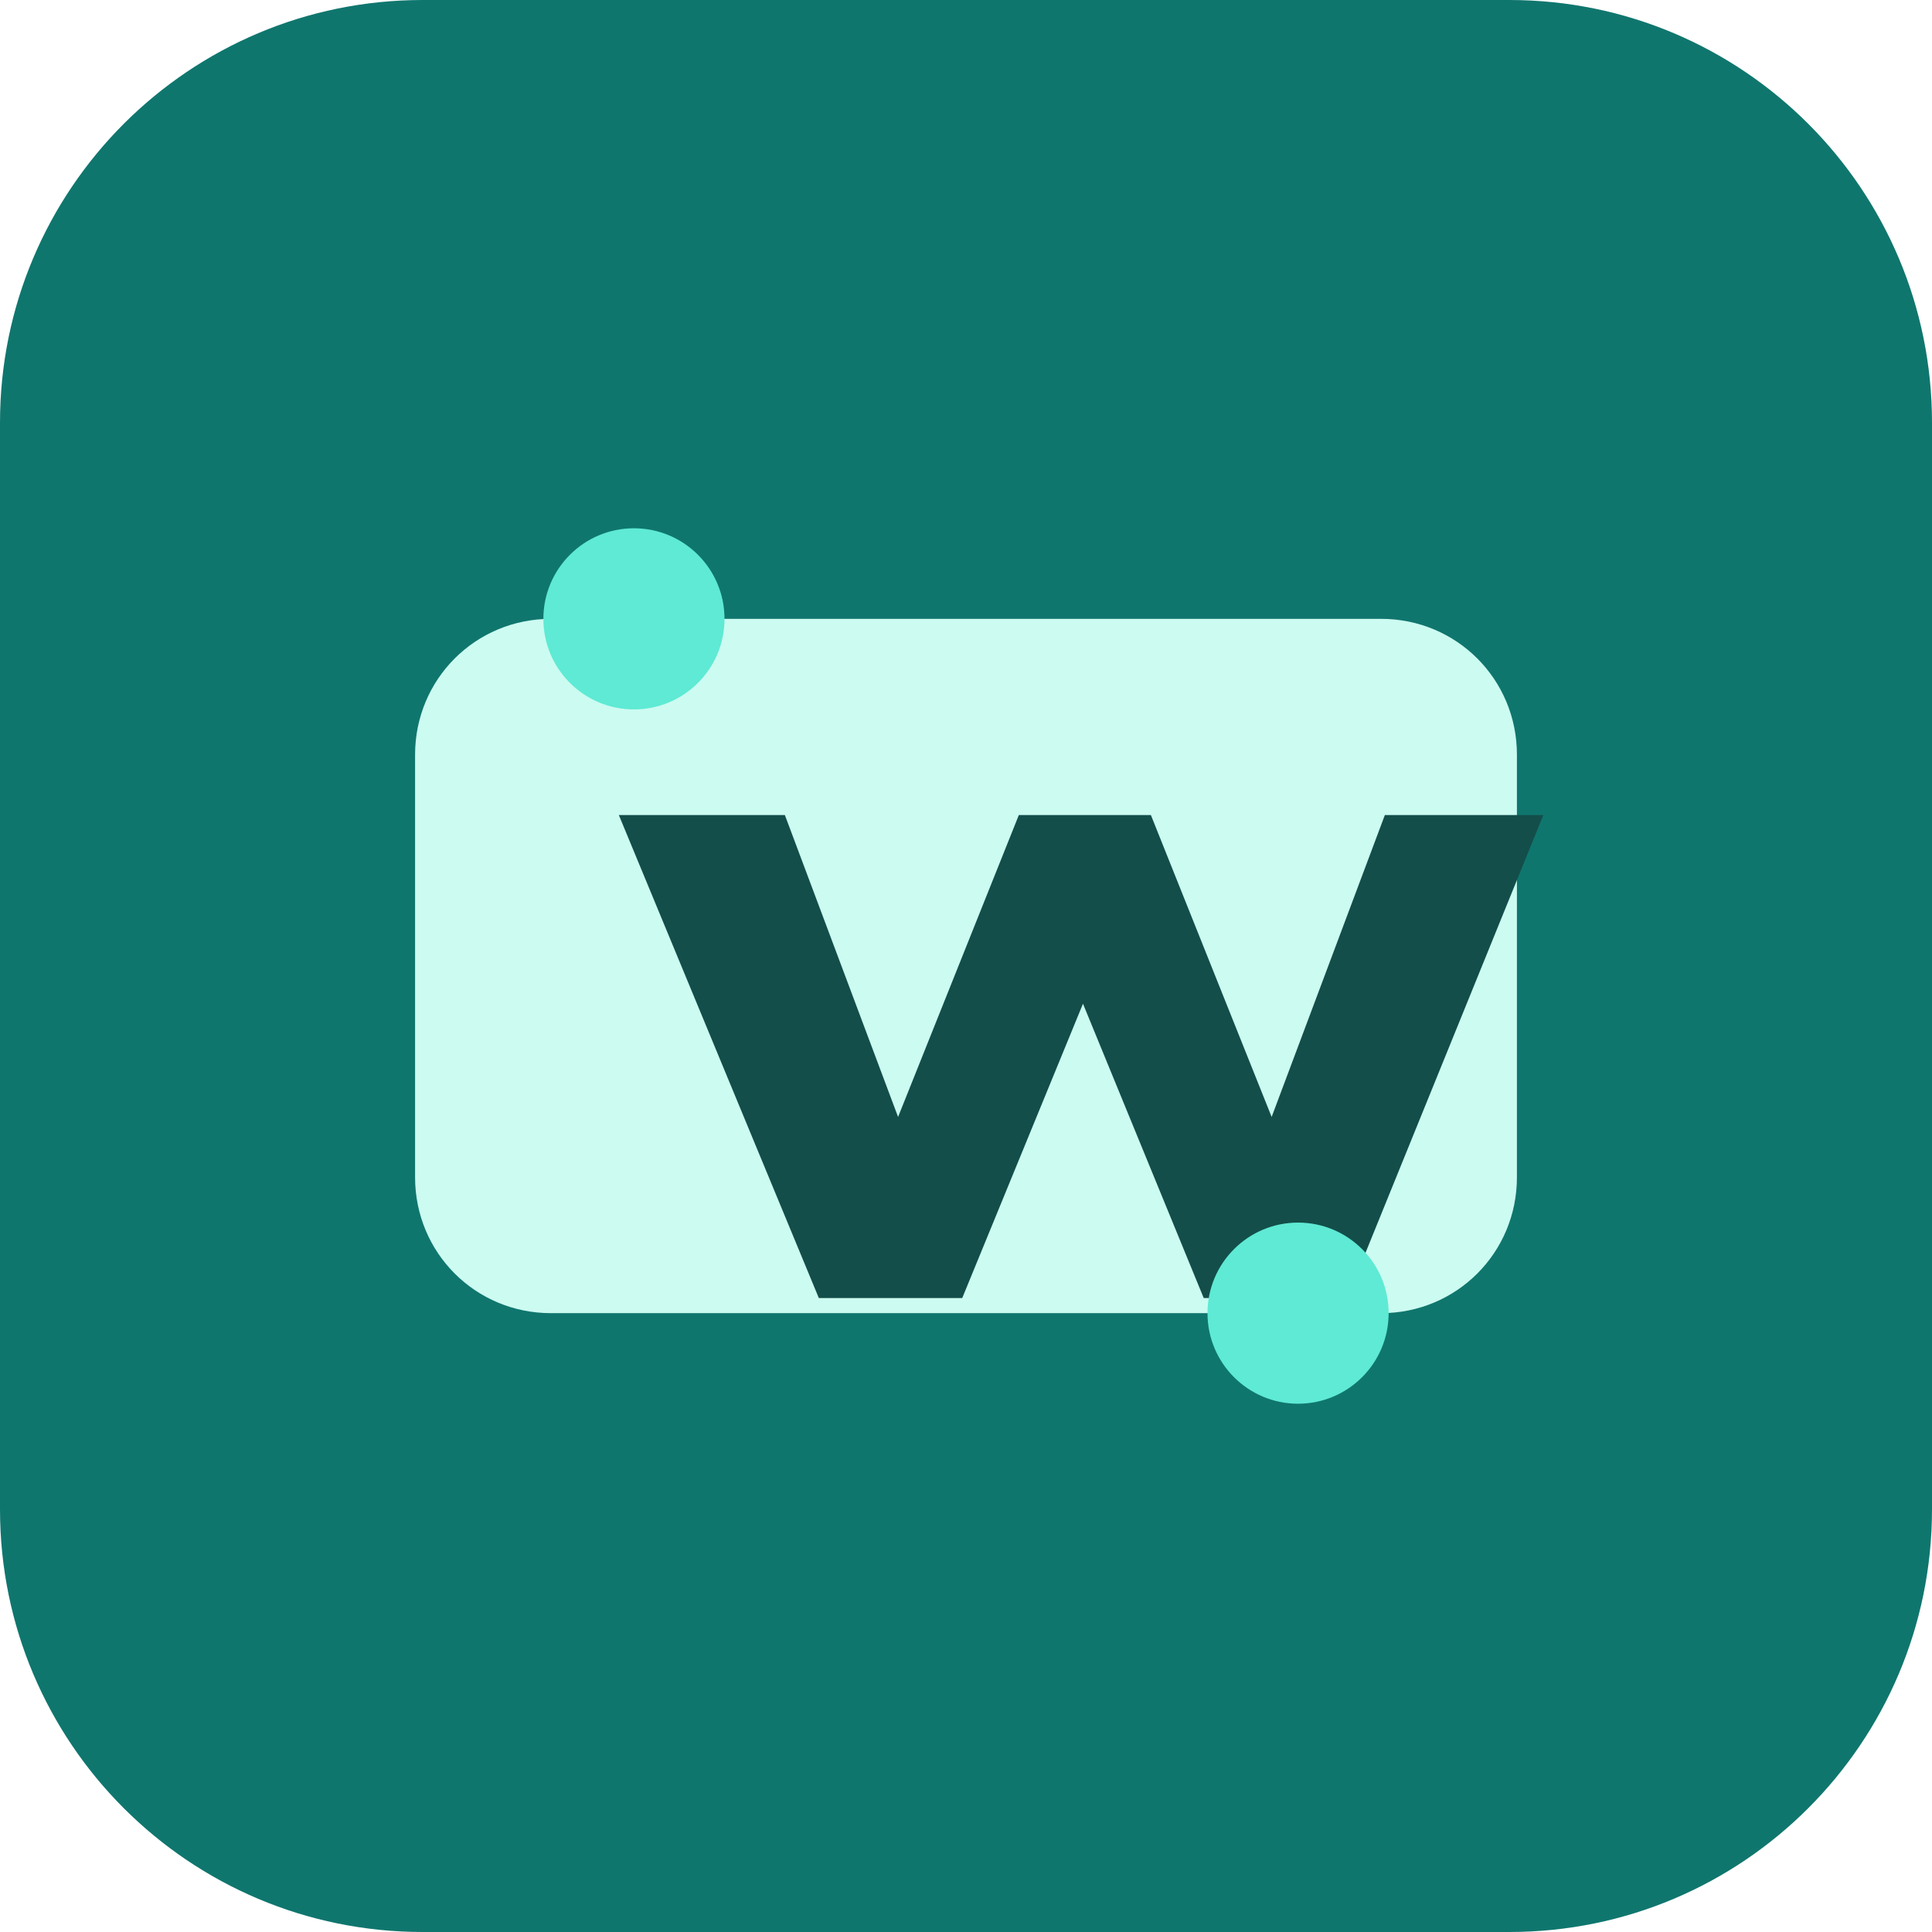
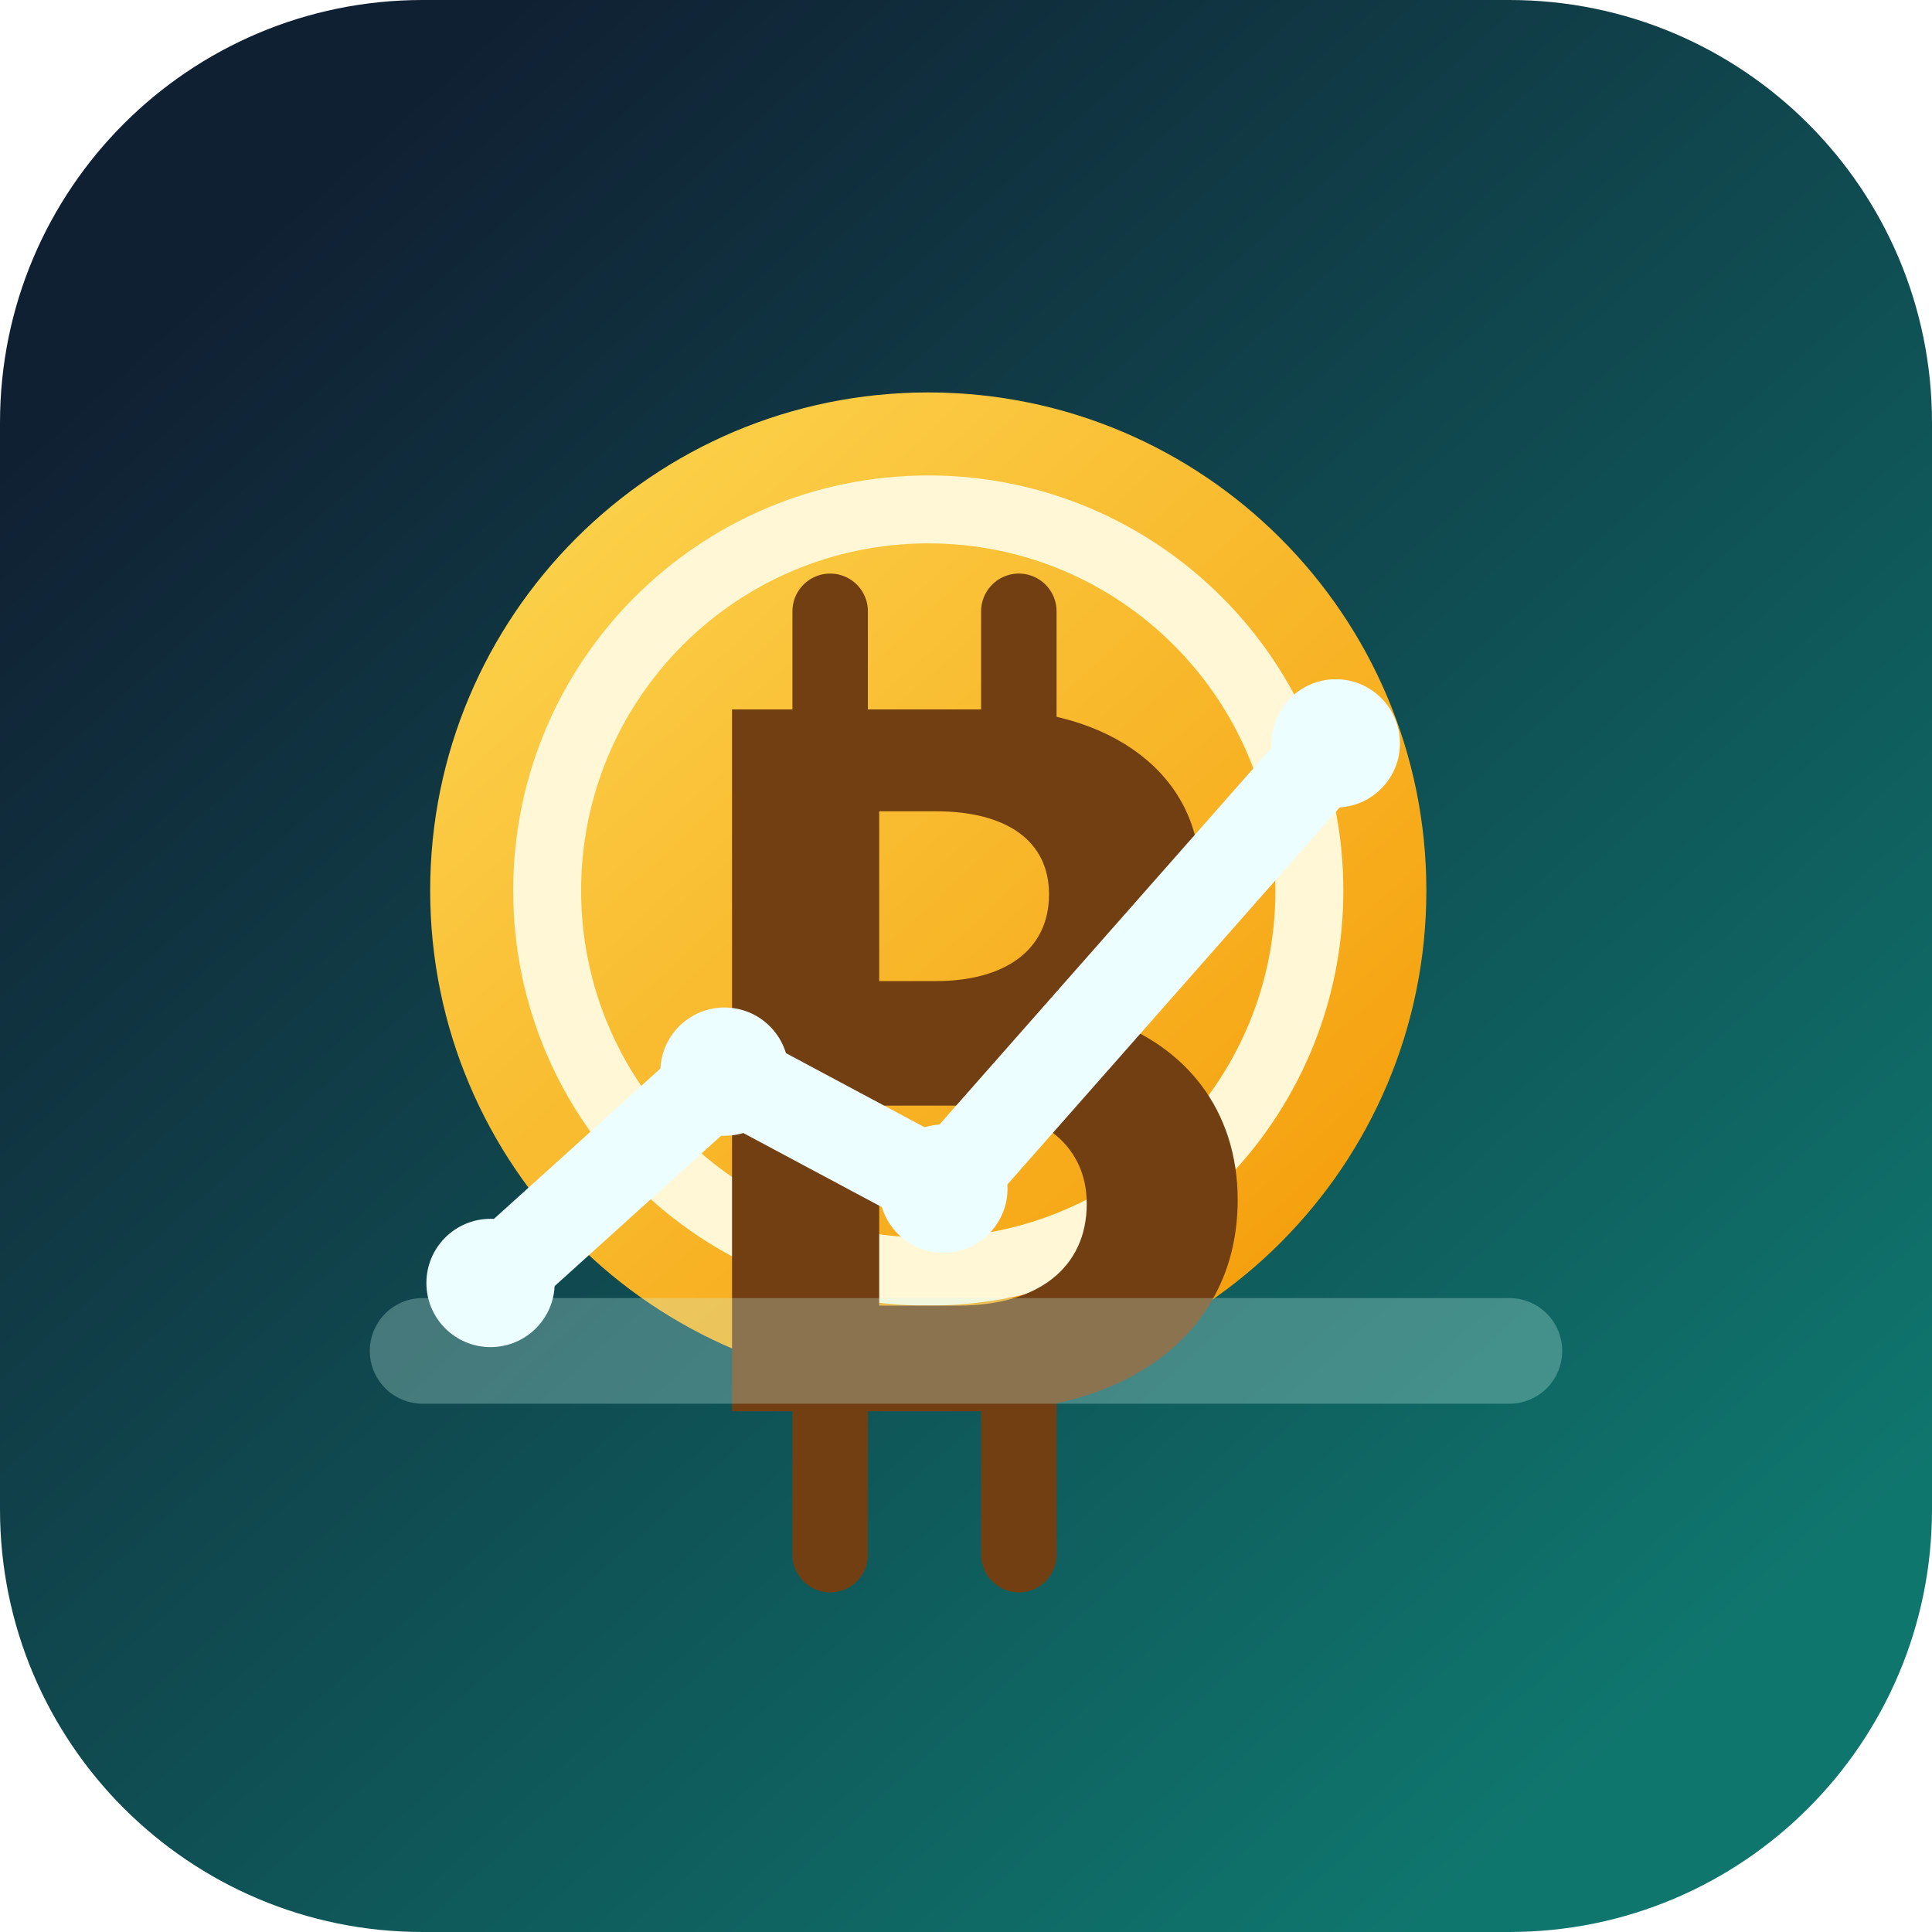
- <svg xmlns="http://www.w3.org/2000/svg" viewBox="0 0 512 512" role="img" aria-label="Web3 PWA icon">
-   <rect width="512" height="512" rx="112" fill="#0f766e" />
-   <path fill="#ccfbf1" d="M146 164h220c20 0 36 16 36 36v112c0 20-16 36-36 36H146c-20 0-36-16-36-36V200c0-20 16-36 36-36Z" />
-   <path fill="#134e4a" d="M164 216h44l30 80 32-80h35l32 80 30-80h42l-52 128h-38l-32-78-32 78h-38L164 216Z" />
-   <circle cx="168" cy="164" r="24" fill="#5eead4" />
-   <circle cx="344" cy="348" r="24" fill="#5eead4" />
+ <svg xmlns="http://www.w3.org/2000/svg" viewBox="0 0 512 512" role="img" aria-label="Crypto monitor app icon">
+   <defs>
+     <linearGradient id="bg" x1="76" y1="56" x2="438" y2="456" gradientUnits="userSpaceOnUse">
+       <stop offset="0" stop-color="#102033" />
+       <stop offset="1" stop-color="#0f766e" />
+     </linearGradient>
+     <linearGradient id="coin" x1="150" y1="114" x2="356" y2="338" gradientUnits="userSpaceOnUse">
+       <stop offset="0" stop-color="#fcd34d" />
+       <stop offset="1" stop-color="#f59e0b" />
+     </linearGradient>
+   </defs>
+   <rect width="512" height="512" rx="112" fill="url(#bg)" />
+   <circle cx="246" cy="236" r="132" fill="url(#coin)" />
+   <circle cx="246" cy="236" r="101" fill="none" stroke="#fff7d6" stroke-width="18" />
+   <path d="M194 188h68c32 0 56 17 56 44 0 17-9 30-25 38 21 7 35 24 35 48 0 35-29 56-69 56h-65V188Zm54 72c18 0 30-8 30-23 0-14-11-22-30-22h-15v45h15Zm6 86c21 0 34-10 34-27 0-16-13-26-35-26h-20v53h21Z" fill="#713f12" />
+   <path d="M220 162v44M270 162v44M220 370v42M270 370v42" stroke="#713f12" stroke-width="20" stroke-linecap="round" />
+   <path d="M112 358h288" stroke="#ccfbf1" stroke-width="28" stroke-linecap="round" opacity=".28" />
+   <path d="M130 340l62-56 58 31 104-118" fill="none" stroke="#ecfeff" stroke-width="24" stroke-linecap="round" stroke-linejoin="round" />
+   <circle cx="130" cy="340" r="17" fill="#ecfeff" />
+   <circle cx="192" cy="284" r="17" fill="#ecfeff" />
+   <circle cx="250" cy="315" r="17" fill="#ecfeff" />
+   <circle cx="354" cy="197" r="17" fill="#ecfeff" />
</svg>
